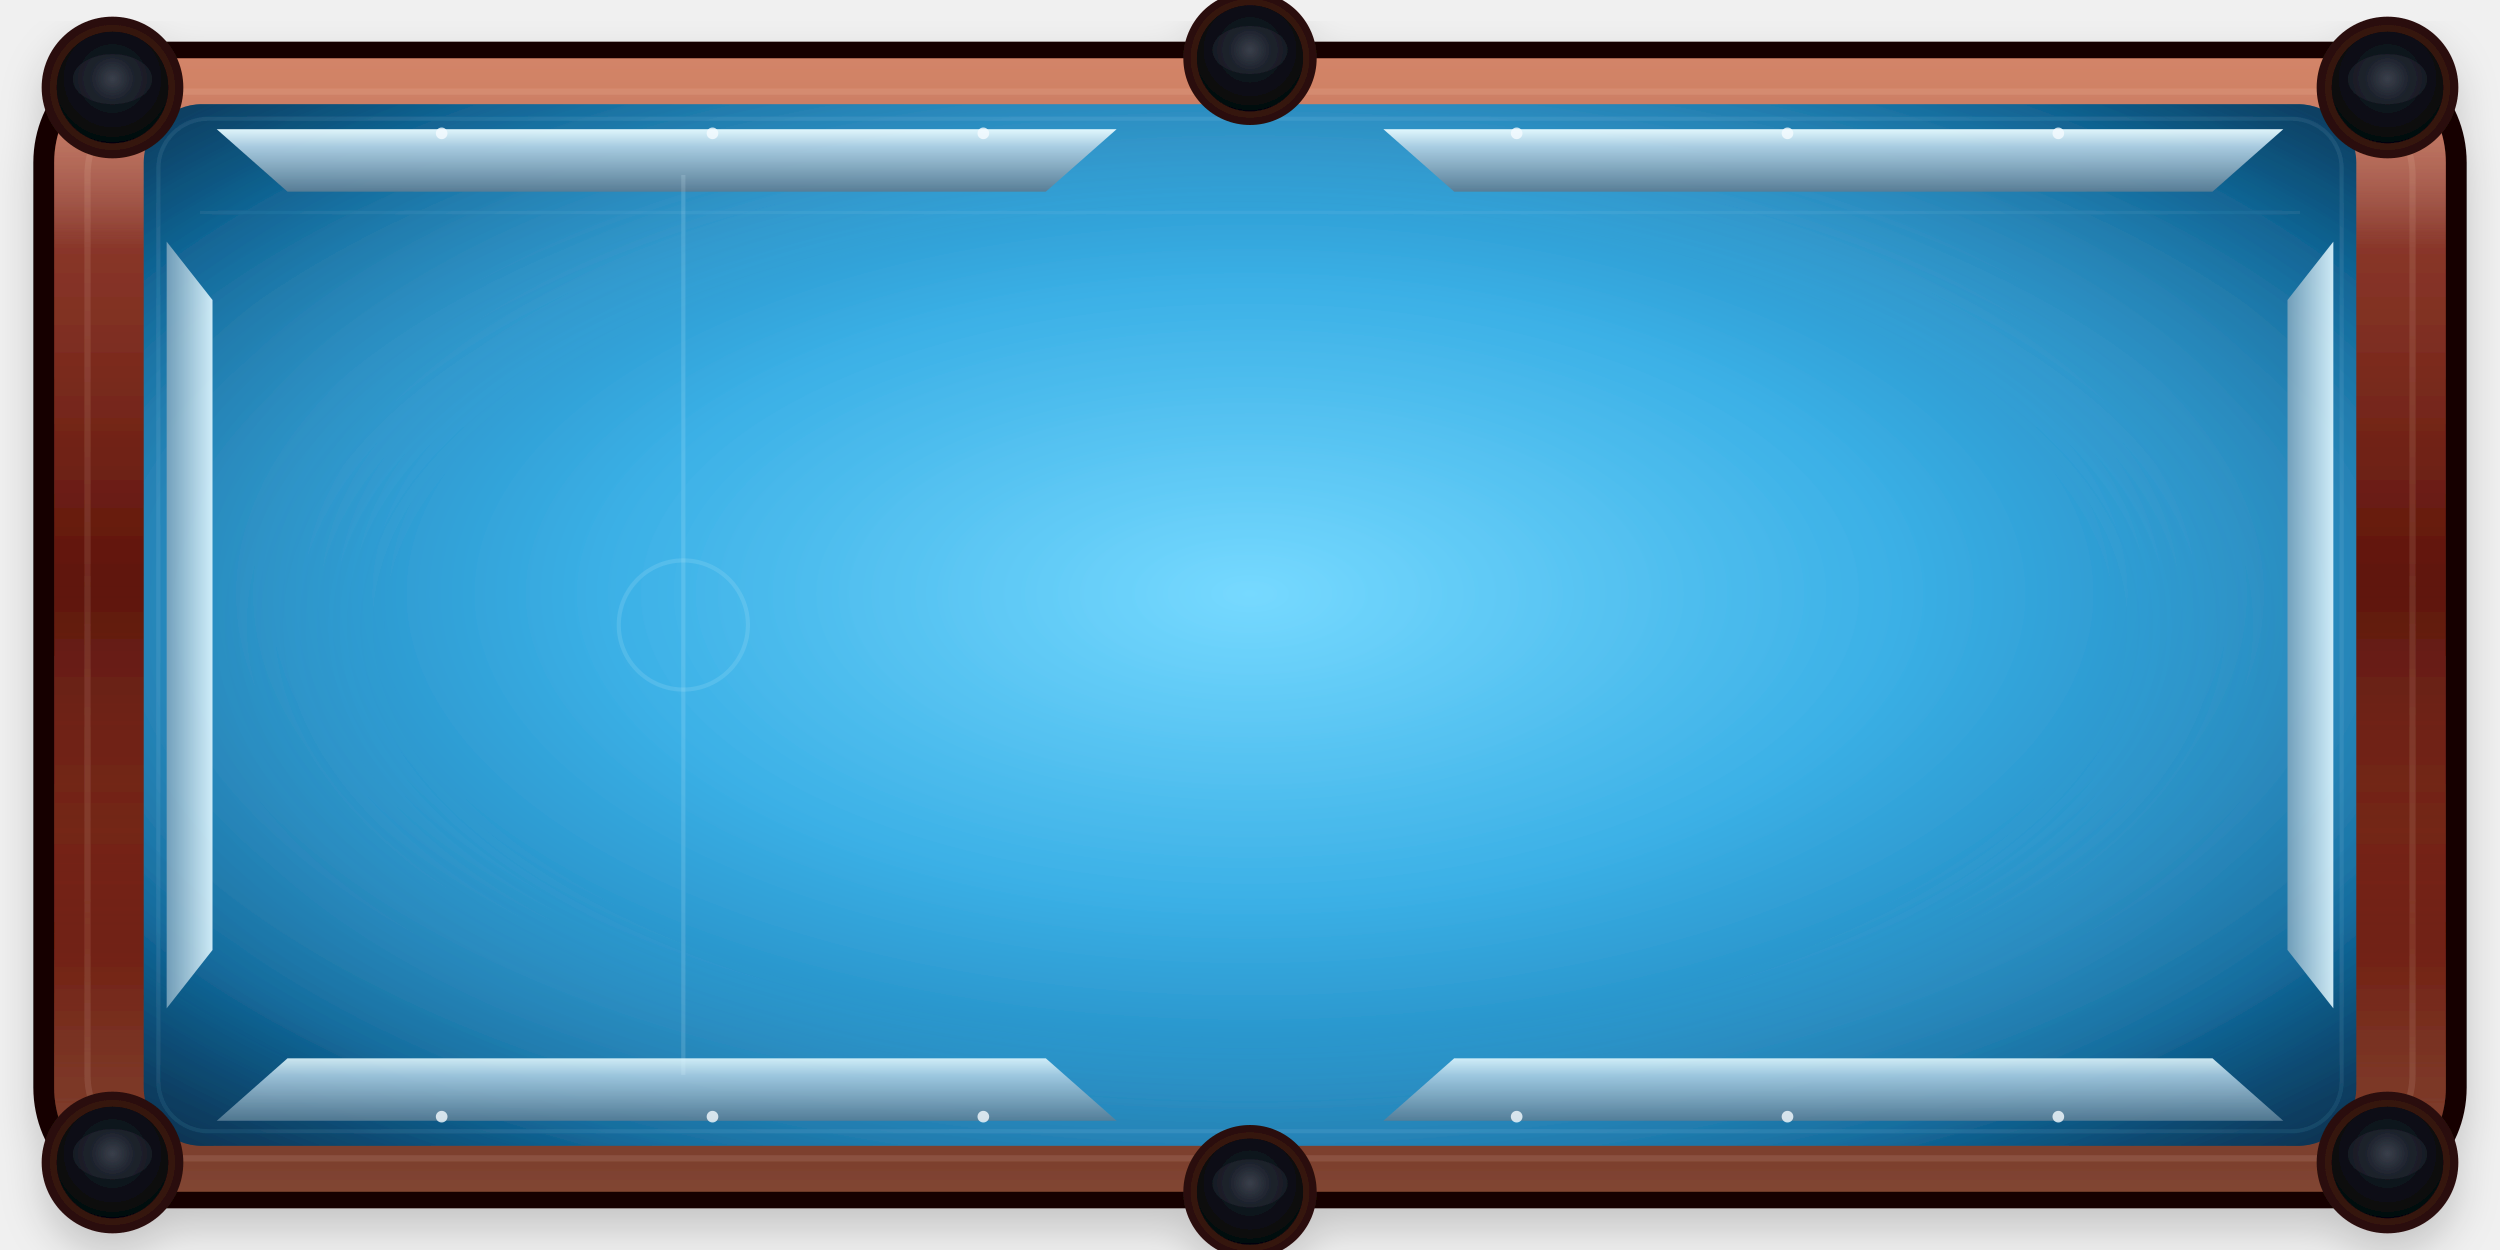
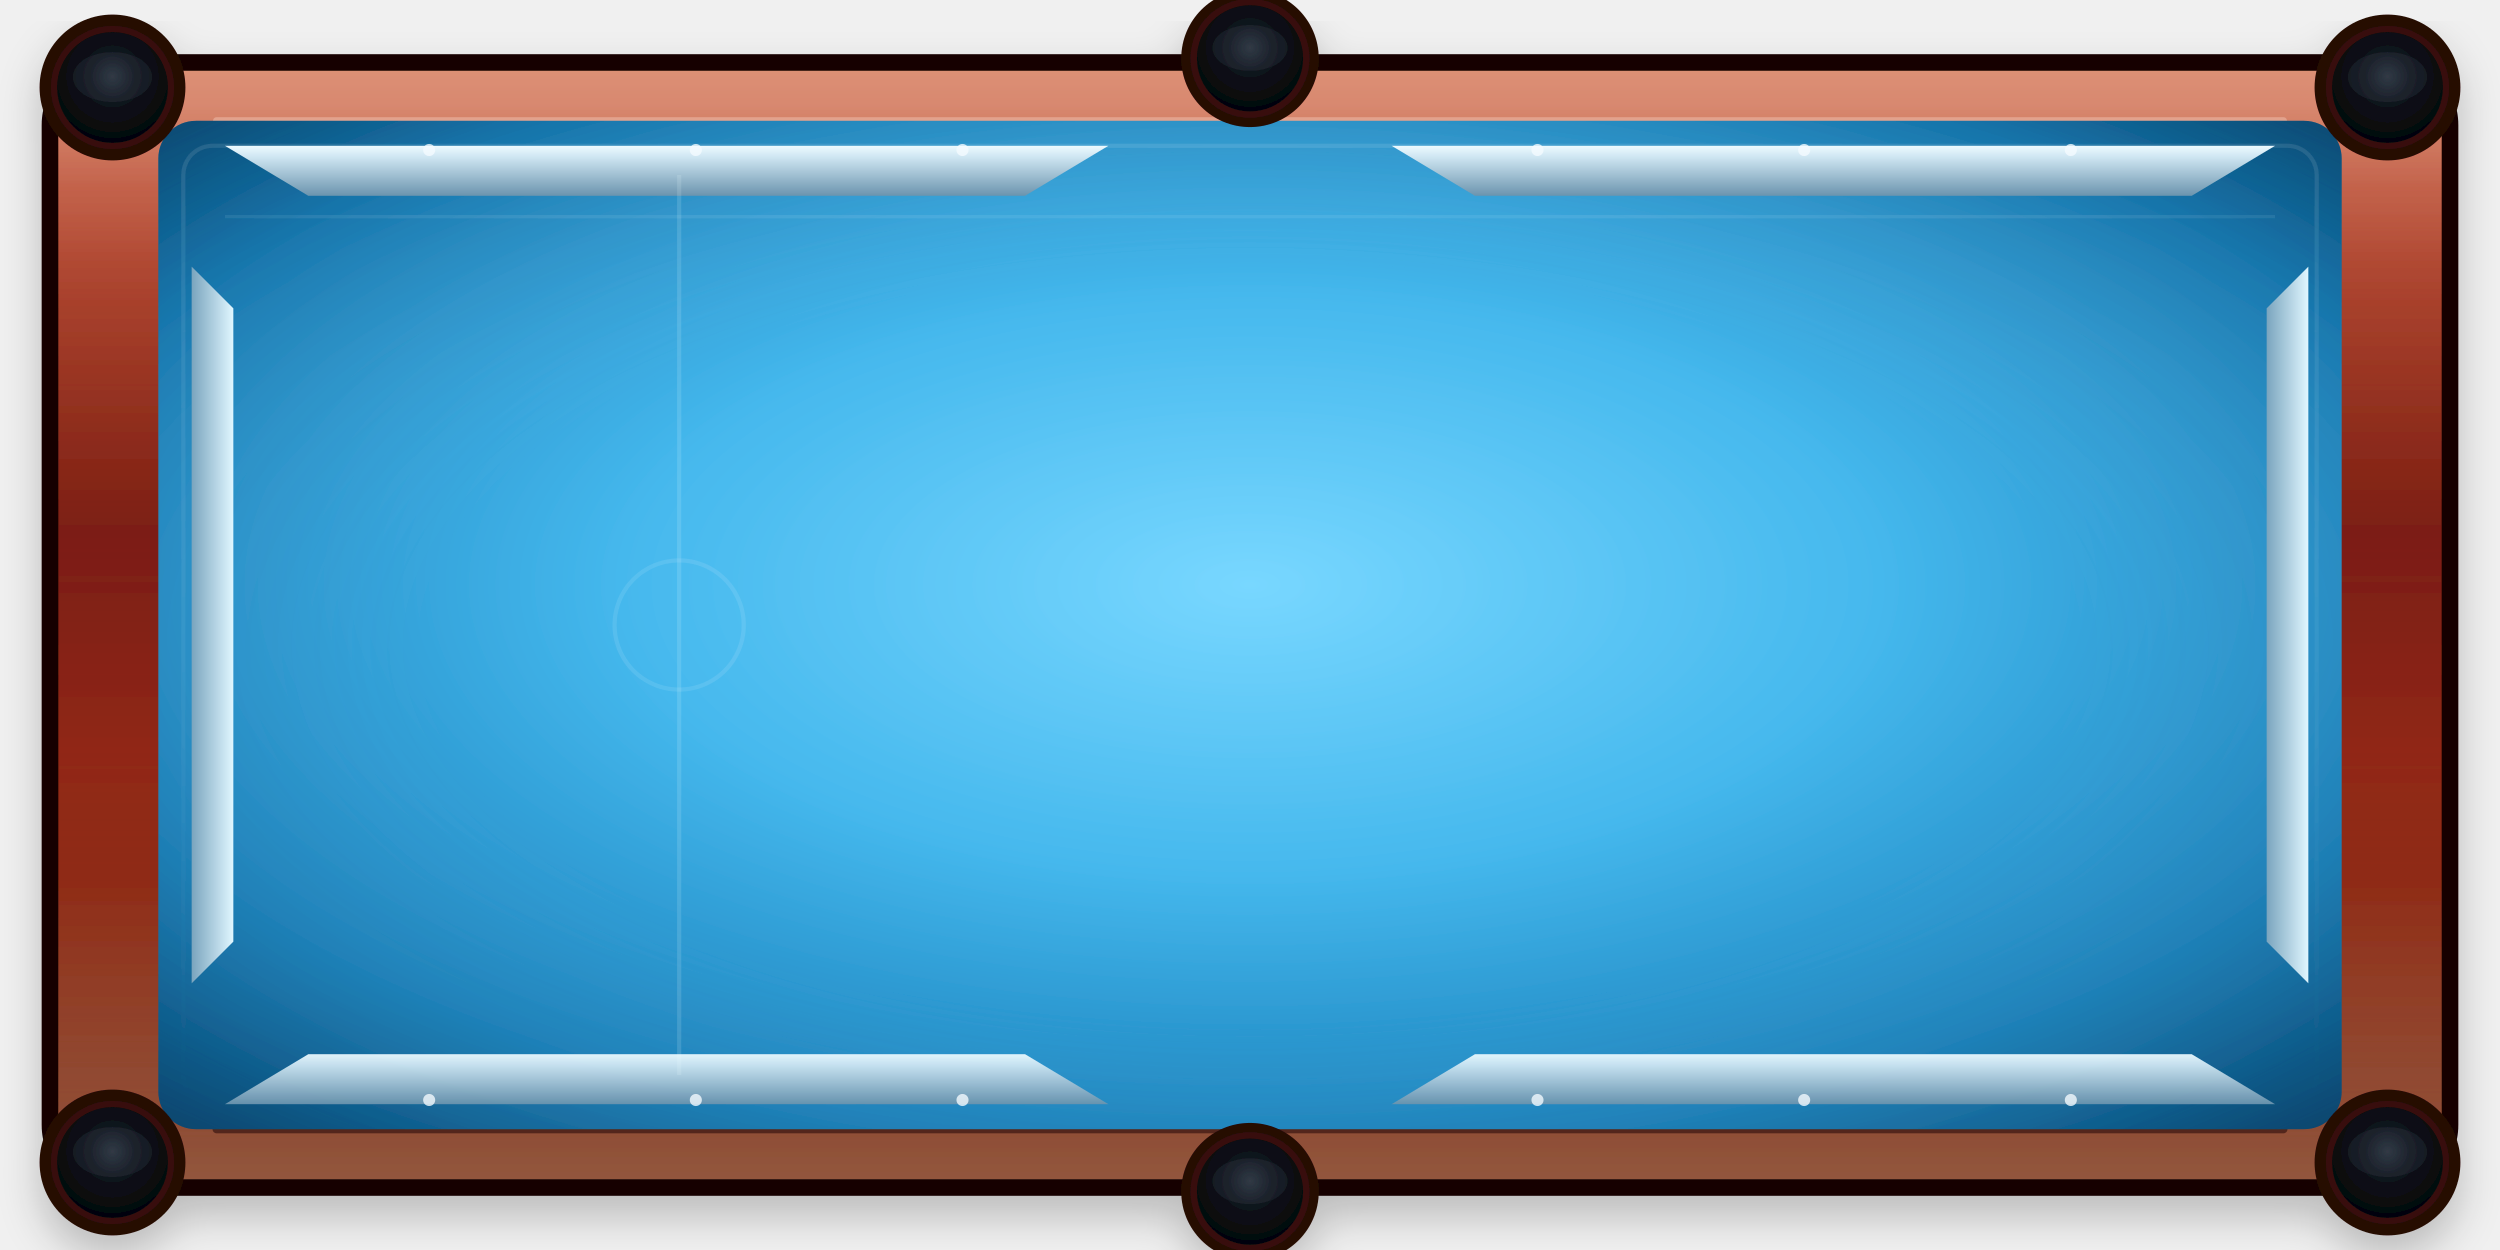
<svg xmlns="http://www.w3.org/2000/svg" width="1200" height="600" viewBox="0 0 1200 600" fill="none">
  <defs>
-     <linearGradient id="woodOuter" x1="0" y1="24" x2="0" y2="576" gradientUnits="userSpaceOnUse">
-       <stop offset="0" stop-color="#a33f2c" />
-       <stop offset="0.16" stop-color="#7e2314" />
-       <stop offset="0.48" stop-color="#5e150b" />
-       <stop offset="0.78" stop-color="#852717" />
-       <stop offset="1" stop-color="#c76c4f" />
+     <linearGradient id="railWood" x1="0" y1="24" x2="0" y2="576" gradientUnits="userSpaceOnUse">
+       <stop offset="0" stop-color="#d26c4a" />
+       <stop offset="0.12" stop-color="#b53f23" />
+       <stop offset="0.42" stop-color="#7c1b0f" />
+       <stop offset="0.72" stop-color="#9d2f18" />
+       <stop offset="1" stop-color="#cf7c58" />
    </linearGradient>
-     <linearGradient id="woodInner" x1="0" y1="42" x2="0" y2="558" gradientUnits="userSpaceOnUse">
-       <stop offset="0" stop-color="#f7b693" stop-opacity="0.58" />
-       <stop offset="0.15" stop-color="#ffffff" stop-opacity="0.09" />
+     <linearGradient id="railInset" x1="0" y1="50" x2="0" y2="550" gradientUnits="userSpaceOnUse">
+       <stop offset="0" stop-color="#fff4ea" stop-opacity="0.3" />
+       <stop offset="0.16" stop-color="#ffffff" stop-opacity="0.08" />
+       <stop offset="0.62" stop-color="#000000" stop-opacity="0" />
+       <stop offset="1" stop-color="#000000" stop-opacity="0.28" />
+     </linearGradient>
+     <radialGradient id="feltBase" cx="50%" cy="46%" r="80%">
+       <stop offset="0" stop-color="#78d7ff" />
+       <stop offset="0.36" stop-color="#45b8ed" />
+       <stop offset="0.7" stop-color="#1880bb" />
+       <stop offset="1" stop-color="#0a456f" />
+     </radialGradient>
+     <radialGradient id="feltShade" cx="50%" cy="52%" r="84%">
      <stop offset="0.45" stop-color="#ffffff" stop-opacity="0" />
-       <stop offset="0.78" stop-color="#080201" stop-opacity="0.14" />
-       <stop offset="1" stop-color="#000000" stop-opacity="0.34" />
+       <stop offset="0.74" stop-color="#002239" stop-opacity="0.15" />
+       <stop offset="0.9" stop-color="#00172b" stop-opacity="0.42" />
+       <stop offset="1" stop-color="#000b16" stop-opacity="0.62" />
+     </radialGradient>
+     <linearGradient id="cushionTop" x1="0" y1="0" x2="0" y2="1">
+       <stop offset="0" stop-color="#edfaff" />
+       <stop offset="0.22" stop-color="#cfe6f2" />
+       <stop offset="1" stop-color="#6b94ae" />
    </linearGradient>
-     <radialGradient id="feltFill" cx="50%" cy="47%" r="78%">
-       <stop offset="0" stop-color="#76d9ff" />
-       <stop offset="0.38" stop-color="#3bb0e6" />
-       <stop offset="0.76" stop-color="#1576ad" />
-       <stop offset="1" stop-color="#063056" />
-     </radialGradient>
-     <radialGradient id="feltShade" cx="50%" cy="50%" r="82%">
-       <stop offset="0.48" stop-color="#ffffff" stop-opacity="0" />
-       <stop offset="0.72" stop-color="#001420" stop-opacity="0.15" />
-       <stop offset="0.9" stop-color="#000f19" stop-opacity="0.42" />
-       <stop offset="1" stop-color="#000912" stop-opacity="0.66" />
-     </radialGradient>
-     <linearGradient id="railTop" x1="0" y1="0" x2="0" y2="1">
-       <stop offset="0" stop-color="#e8fbff" stop-opacity="0.96" />
-       <stop offset="0.28" stop-color="#adcfe3" stop-opacity="0.96" />
-       <stop offset="1" stop-color="#597d95" stop-opacity="0.98" />
-     </linearGradient>
-     <linearGradient id="railSide" x1="0" y1="0" x2="1" y2="0">
-       <stop offset="0" stop-color="#7aa3bc" />
+     <linearGradient id="cushionSide" x1="0" y1="0" x2="1" y2="0">
+       <stop offset="0" stop-color="#7aa4be" />
      <stop offset="1" stop-color="#e0f7ff" />
    </linearGradient>
-     <radialGradient id="pocketCore" cx="50%" cy="42%" r="72%">
-       <stop offset="0" stop-color="#343944" />
-       <stop offset="0.28" stop-color="#111620" />
+     <radialGradient id="pocketFill" cx="50%" cy="40%" r="72%">
+       <stop offset="0" stop-color="#27303b" />
+       <stop offset="0.3" stop-color="#0f141d" />
      <stop offset="1" stop-color="#000000" />
    </radialGradient>
-     <filter id="tableShadow" x="-10%" y="-14%" width="120%" height="140%">
-       <feDropShadow dx="0" dy="26" stdDeviation="24" flood-color="#000000" flood-opacity="0.4" />
-       <feDropShadow dx="0" dy="10" stdDeviation="10" flood-color="#000000" flood-opacity="0.18" />
+     <filter id="shadow" x="-8%" y="-10%" width="116%" height="132%">
+       <feDropShadow dx="0" dy="30" stdDeviation="26" flood-color="#000000" flood-opacity="0.45" />
+       <feDropShadow dx="0" dy="10" stdDeviation="10" flood-color="#000000" flood-opacity="0.22" />
    </filter>
+     <linearGradient id="feltGlow" x1="0" y1="0" x2="0" y2="1">
+       <stop offset="0" stop-color="#ffffff" stop-opacity="0.1" />
+       <stop offset="1" stop-color="#ffffff" stop-opacity="0" />
+     </linearGradient>
  </defs>
-   <g filter="url(#tableShadow)">
-     <rect x="16" y="20" width="1168" height="560" rx="58" fill="#180504" />
-     <rect x="26" y="28" width="1148" height="544" rx="50" fill="url(#woodOuter)" />
-     <rect x="26" y="28" width="1148" height="544" rx="50" fill="url(#woodInner)" />
-     <rect x="42" y="44" width="1116" height="512" rx="40" stroke="#f2d0bd" stroke-opacity="0.12" stroke-width="3" />
-     <path d="M92 80H1108" stroke="#2b0d08" stroke-opacity="0.95" stroke-width="11" stroke-linecap="round" />
-     <path d="M92 520H1108" stroke="#2b0d08" stroke-opacity="0.95" stroke-width="11" stroke-linecap="round" />
-     <path d="M104 62H1096" stroke="#ffd4c0" stroke-opacity="0.24" stroke-width="3" stroke-linecap="round" />
-     <path d="M104 538H1096" stroke="#180605" stroke-opacity="0.48" stroke-width="4" stroke-linecap="round" />
-     <rect x="69" y="50" width="1062" height="500" rx="28" fill="url(#feltFill)" />
-     <rect x="69" y="50" width="1062" height="500" rx="28" fill="url(#feltShade)" />
-     <rect x="76" y="57" width="1048" height="486" rx="24" stroke="#dff6ff" stroke-opacity="0.08" stroke-width="2" />
-     <path d="M104 62H536L502 92H138Z" fill="url(#railTop)" />
-     <path d="M664 62H1096L1062 92H698Z" fill="url(#railTop)" />
-     <path d="M138 508H502L536 538H104Z" fill="url(#railTop)" opacity="0.9" />
-     <path d="M698 508H1062L1096 538H664Z" fill="url(#railTop)" opacity="0.9" />
-     <path d="M80 116V484L102 456V144Z" fill="url(#railSide)" opacity="0.9" />
-     <path d="M1120 116V484L1098 456V144Z" fill="url(#railSide)" opacity="0.9" />
-     <path d="M96 102H1104" stroke="#ffffff" stroke-opacity="0.05" stroke-width="1.5" />
-     <path d="M328 84V516" stroke="#dcf8ff" stroke-opacity="0.15" stroke-width="2" />
-     <circle cx="328" cy="300" r="31" stroke="#effbff" stroke-opacity="0.12" stroke-width="2" />
-     <g fill="#f5fbff" opacity="0.8">
-       <circle cx="212" cy="64" r="2.8" />
-       <circle cx="342" cy="64" r="2.8" />
-       <circle cx="472" cy="64" r="2.8" />
-       <circle cx="728" cy="64" r="2.8" />
-       <circle cx="858" cy="64" r="2.8" />
-       <circle cx="988" cy="64" r="2.8" />
-       <circle cx="212" cy="536" r="2.8" />
-       <circle cx="342" cy="536" r="2.8" />
-       <circle cx="472" cy="536" r="2.8" />
-       <circle cx="728" cy="536" r="2.8" />
-       <circle cx="858" cy="536" r="2.8" />
-       <circle cx="988" cy="536" r="2.8" />
+   <g filter="url(#shadow)">
+     <rect x="20" y="26" width="1160" height="548" rx="34" fill="#180604" />
+     <rect x="28" y="34" width="1144" height="532" rx="30" fill="url(#railWood)" />
+     <rect x="28" y="34" width="1144" height="532" rx="30" fill="url(#railInset)" />
+     <path d="M94 76H1106" stroke="#2a0905" stroke-width="16" stroke-linecap="round" />
+     <path d="M94 524H1106" stroke="#2a0905" stroke-width="16" stroke-linecap="round" />
+     <path d="M104 58H1096" stroke="#ffe5d7" stroke-opacity="0.32" stroke-width="3.5" stroke-linecap="round" />
+     <path d="M104 542H1096" stroke="#170302" stroke-opacity="0.5" stroke-width="4" stroke-linecap="round" />
+     <rect x="76" y="58" width="1048" height="484" rx="18" fill="url(#feltBase)" />
+     <rect x="76" y="58" width="1048" height="484" rx="18" fill="url(#feltShade)" />
+     <rect x="88" y="70" width="1024" height="460" rx="14" stroke="url(#feltGlow)" stroke-width="2" />
+     <path d="M108 70H532L492 94H148Z" fill="url(#cushionTop)" />
+     <path d="M668 70H1092L1052 94H708Z" fill="url(#cushionTop)" />
+     <path d="M148 506H492L532 530H108Z" fill="url(#cushionTop)" opacity="0.94" />
+     <path d="M708 506H1052L1092 530H668Z" fill="url(#cushionTop)" opacity="0.94" />
+     <path d="M92 128V472L112 452V148Z" fill="url(#cushionSide)" />
+     <path d="M1108 128V472L1088 452V148Z" fill="url(#cushionSide)" />
+     <path d="M108 104H1092" stroke="#ffffff" stroke-opacity="0.08" stroke-width="1.6" />
+     <path d="M326 84V516" stroke="#ecfbff" stroke-opacity="0.14" stroke-width="2" />
+     <circle cx="326" cy="300" r="31" stroke="#f3fbff" stroke-opacity="0.11" stroke-width="2" />
+     <g fill="#f5fbff" opacity="0.78">
+       <circle cx="206" cy="72" r="2.9" />
+       <circle cx="334" cy="72" r="2.9" />
+       <circle cx="462" cy="72" r="2.9" />
+       <circle cx="738" cy="72" r="2.9" />
+       <circle cx="866" cy="72" r="2.9" />
+       <circle cx="994" cy="72" r="2.9" />
+       <circle cx="206" cy="528" r="2.9" />
+       <circle cx="334" cy="528" r="2.9" />
+       <circle cx="462" cy="528" r="2.9" />
+       <circle cx="738" cy="528" r="2.9" />
+       <circle cx="866" cy="528" r="2.9" />
+       <circle cx="994" cy="528" r="2.9" />
    </g>
    <g>
-       <circle cx="54" cy="42" r="34" fill="#2b0f0b" />
-       <circle cx="54" cy="42" r="30" fill="#3a1610" opacity="0.72" />
-       <circle cx="54" cy="42" r="26.8" fill="url(#pocketCore)" />
-       <ellipse cx="54" cy="38" rx="19" ry="12" fill="#5a616f" opacity="0.16" />
-       <circle cx="600" cy="28" r="32" fill="#2b0f0b" />
-       <circle cx="600" cy="28" r="28.5" fill="#3a1610" opacity="0.72" />
-       <circle cx="600" cy="28" r="25.5" fill="url(#pocketCore)" />
-       <ellipse cx="600" cy="24" rx="18" ry="11.5" fill="#5a616f" opacity="0.16" />
-       <circle cx="1146" cy="42" r="34" fill="#2b0f0b" />
-       <circle cx="1146" cy="42" r="30" fill="#3a1610" opacity="0.72" />
-       <circle cx="1146" cy="42" r="26.8" fill="url(#pocketCore)" />
-       <ellipse cx="1146" cy="38" rx="19" ry="12" fill="#5a616f" opacity="0.16" />
-       <circle cx="54" cy="558" r="34" fill="#2b0f0b" />
-       <circle cx="54" cy="558" r="30" fill="#3a1610" opacity="0.72" />
-       <circle cx="54" cy="558" r="26.8" fill="url(#pocketCore)" />
-       <ellipse cx="54" cy="554" rx="19" ry="12" fill="#5a616f" opacity="0.16" />
-       <circle cx="600" cy="572" r="32" fill="#2b0f0b" />
-       <circle cx="600" cy="572" r="28.5" fill="#3a1610" opacity="0.72" />
-       <circle cx="600" cy="572" r="25.5" fill="url(#pocketCore)" />
-       <ellipse cx="600" cy="568" rx="18" ry="11.5" fill="#5a616f" opacity="0.16" />
-       <circle cx="1146" cy="558" r="34" fill="#2b0f0b" />
-       <circle cx="1146" cy="558" r="30" fill="#3a1610" opacity="0.72" />
-       <circle cx="1146" cy="558" r="26.8" fill="url(#pocketCore)" />
-       <ellipse cx="1146" cy="554" rx="19" ry="12" fill="#5a616f" opacity="0.16" />
+       <circle cx="54" cy="42" r="35" fill="#260806" />
+       <circle cx="54" cy="42" r="29.5" fill="#40110c" opacity="0.72" />
+       <circle cx="54" cy="42" r="26.6" fill="url(#pocketFill)" />
+       <ellipse cx="54" cy="37" rx="19" ry="12" fill="#758292" opacity="0.12" />
+       <circle cx="600" cy="28" r="33" fill="#260806" />
+       <circle cx="600" cy="28" r="28.5" fill="#40110c" opacity="0.72" />
+       <circle cx="600" cy="28" r="25.5" fill="url(#pocketFill)" />
+       <ellipse cx="600" cy="23" rx="18" ry="11" fill="#758292" opacity="0.12" />
+       <circle cx="1146" cy="42" r="35" fill="#260806" />
+       <circle cx="1146" cy="42" r="29.5" fill="#40110c" opacity="0.72" />
+       <circle cx="1146" cy="42" r="26.6" fill="url(#pocketFill)" />
+       <ellipse cx="1146" cy="37" rx="19" ry="12" fill="#758292" opacity="0.12" />
+       <circle cx="54" cy="558" r="35" fill="#260806" />
+       <circle cx="54" cy="558" r="29.5" fill="#40110c" opacity="0.72" />
+       <circle cx="54" cy="558" r="26.6" fill="url(#pocketFill)" />
+       <ellipse cx="54" cy="553" rx="19" ry="12" fill="#758292" opacity="0.12" />
+       <circle cx="600" cy="572" r="33" fill="#260806" />
+       <circle cx="600" cy="572" r="28.5" fill="#40110c" opacity="0.72" />
+       <circle cx="600" cy="572" r="25.5" fill="url(#pocketFill)" />
+       <ellipse cx="600" cy="567" rx="18" ry="11" fill="#758292" opacity="0.12" />
+       <circle cx="1146" cy="558" r="35" fill="#260806" />
+       <circle cx="1146" cy="558" r="29.5" fill="#40110c" opacity="0.72" />
+       <circle cx="1146" cy="558" r="26.6" fill="url(#pocketFill)" />
+       <ellipse cx="1146" cy="553" rx="19" ry="12" fill="#758292" opacity="0.12" />
    </g>
  </g>
</svg>
